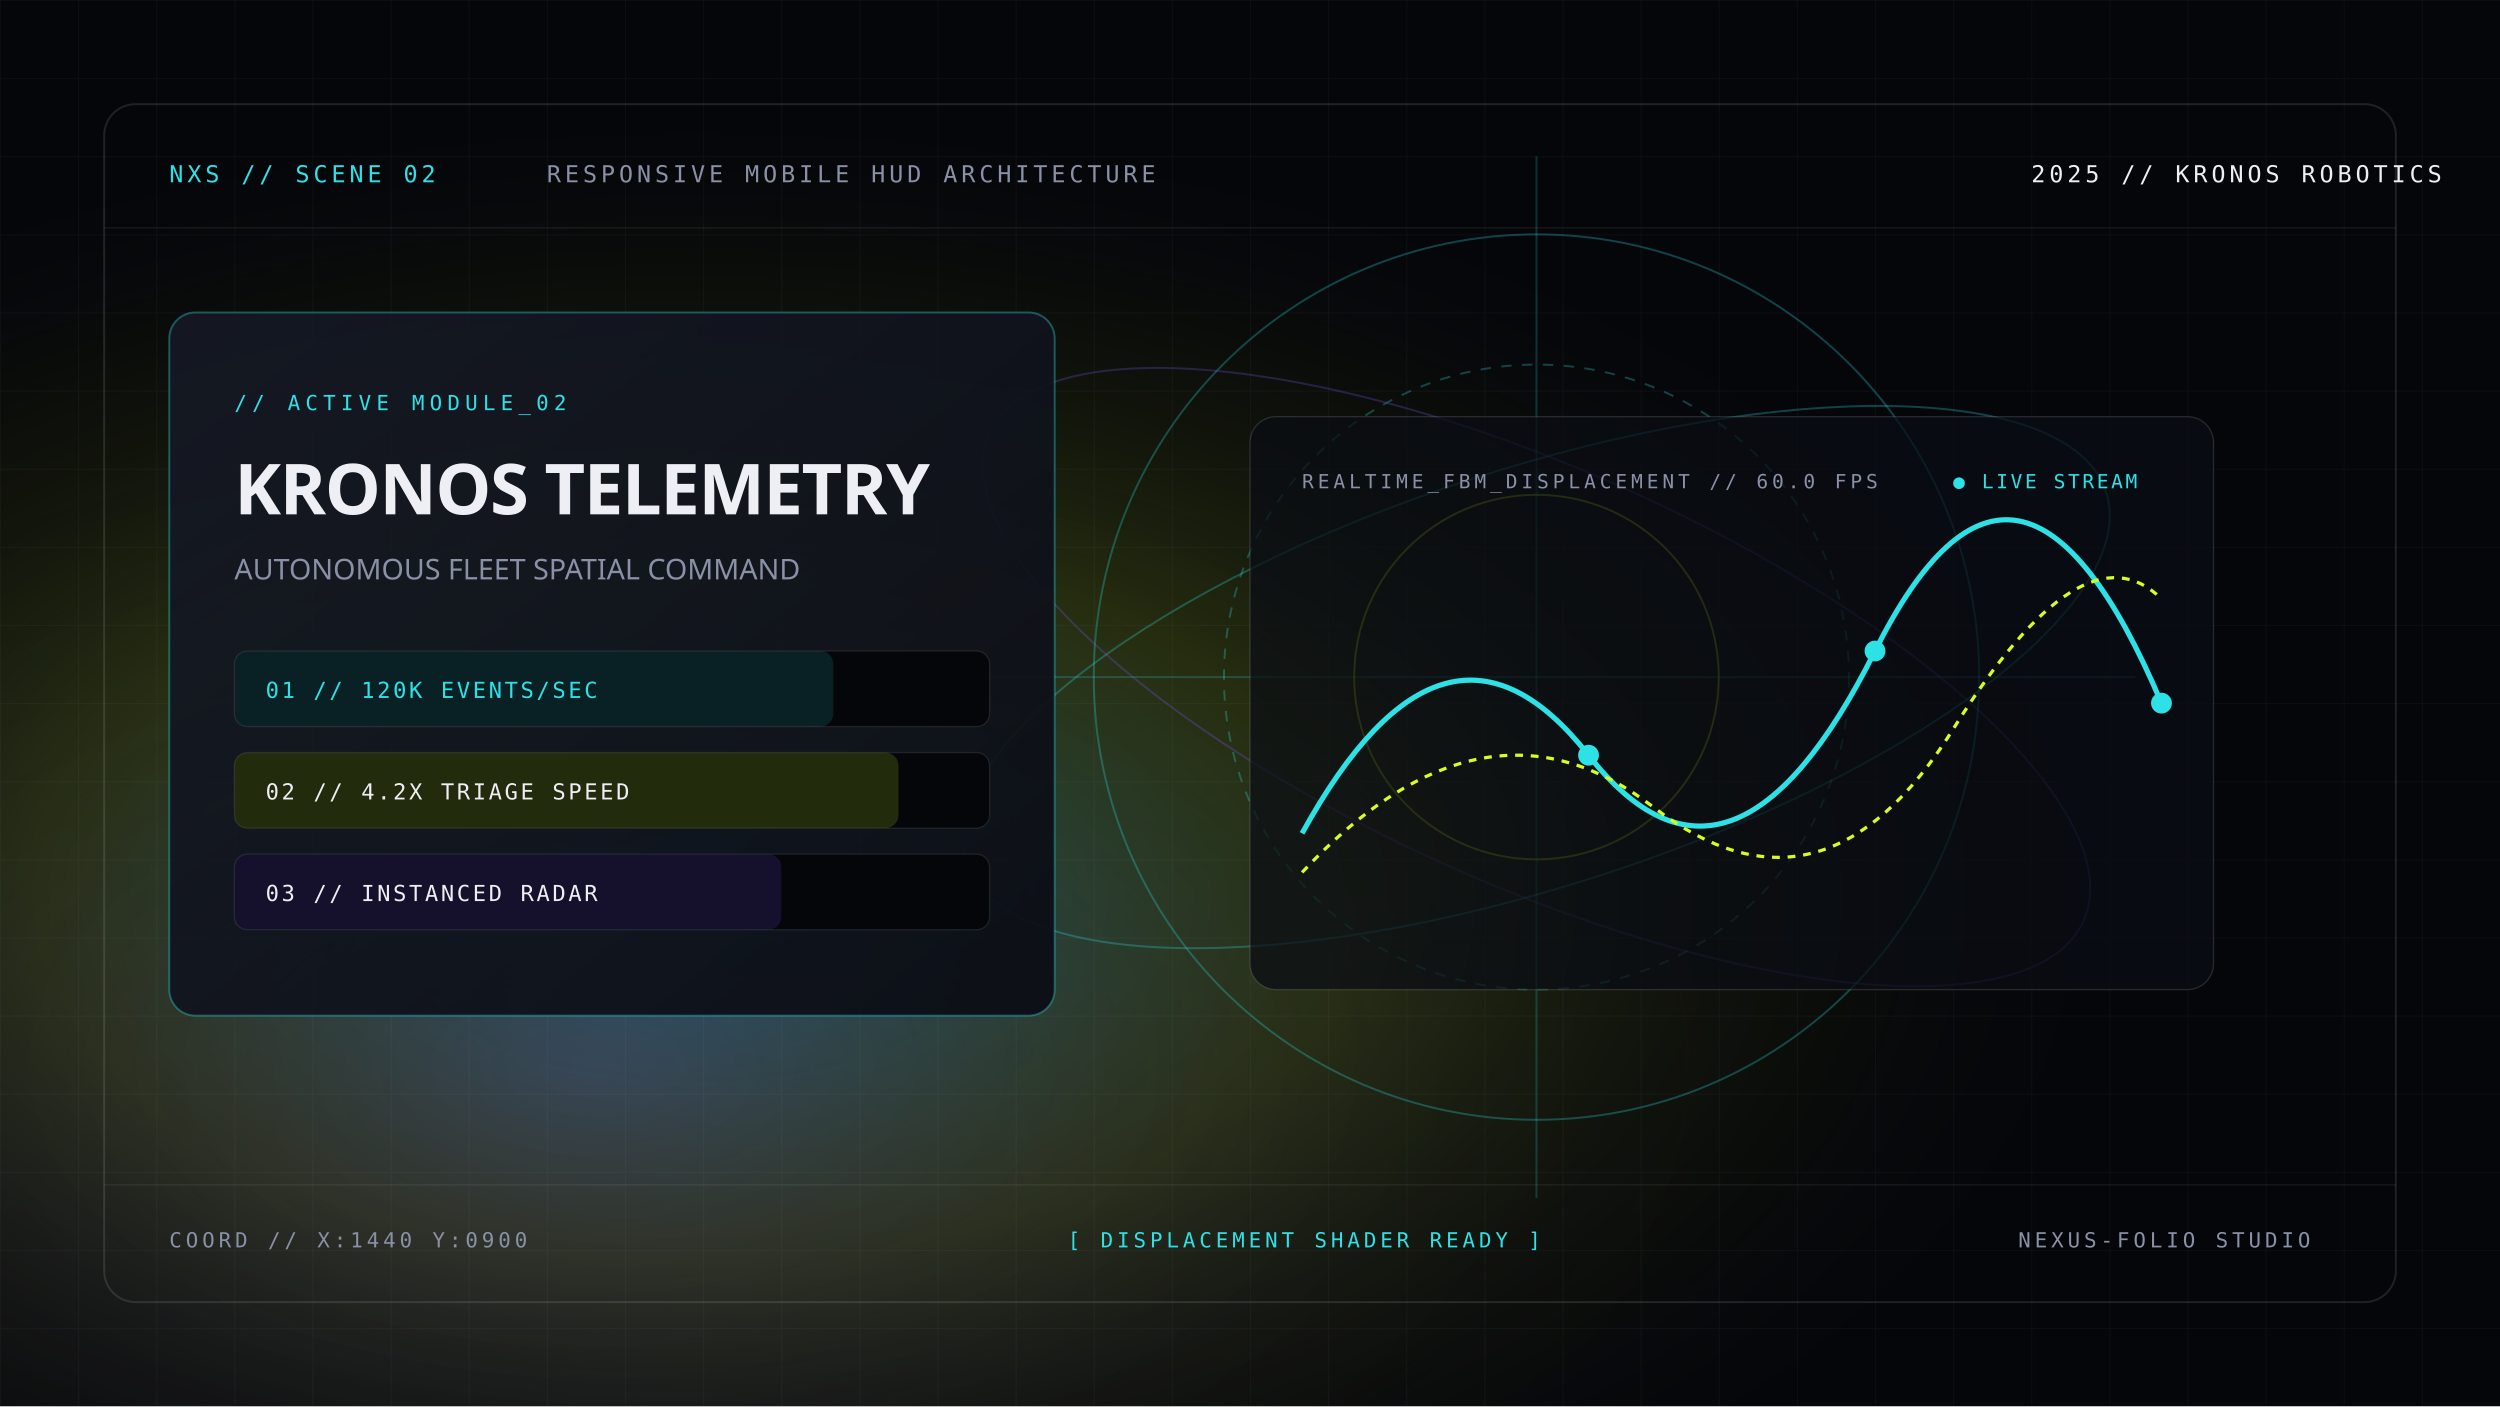
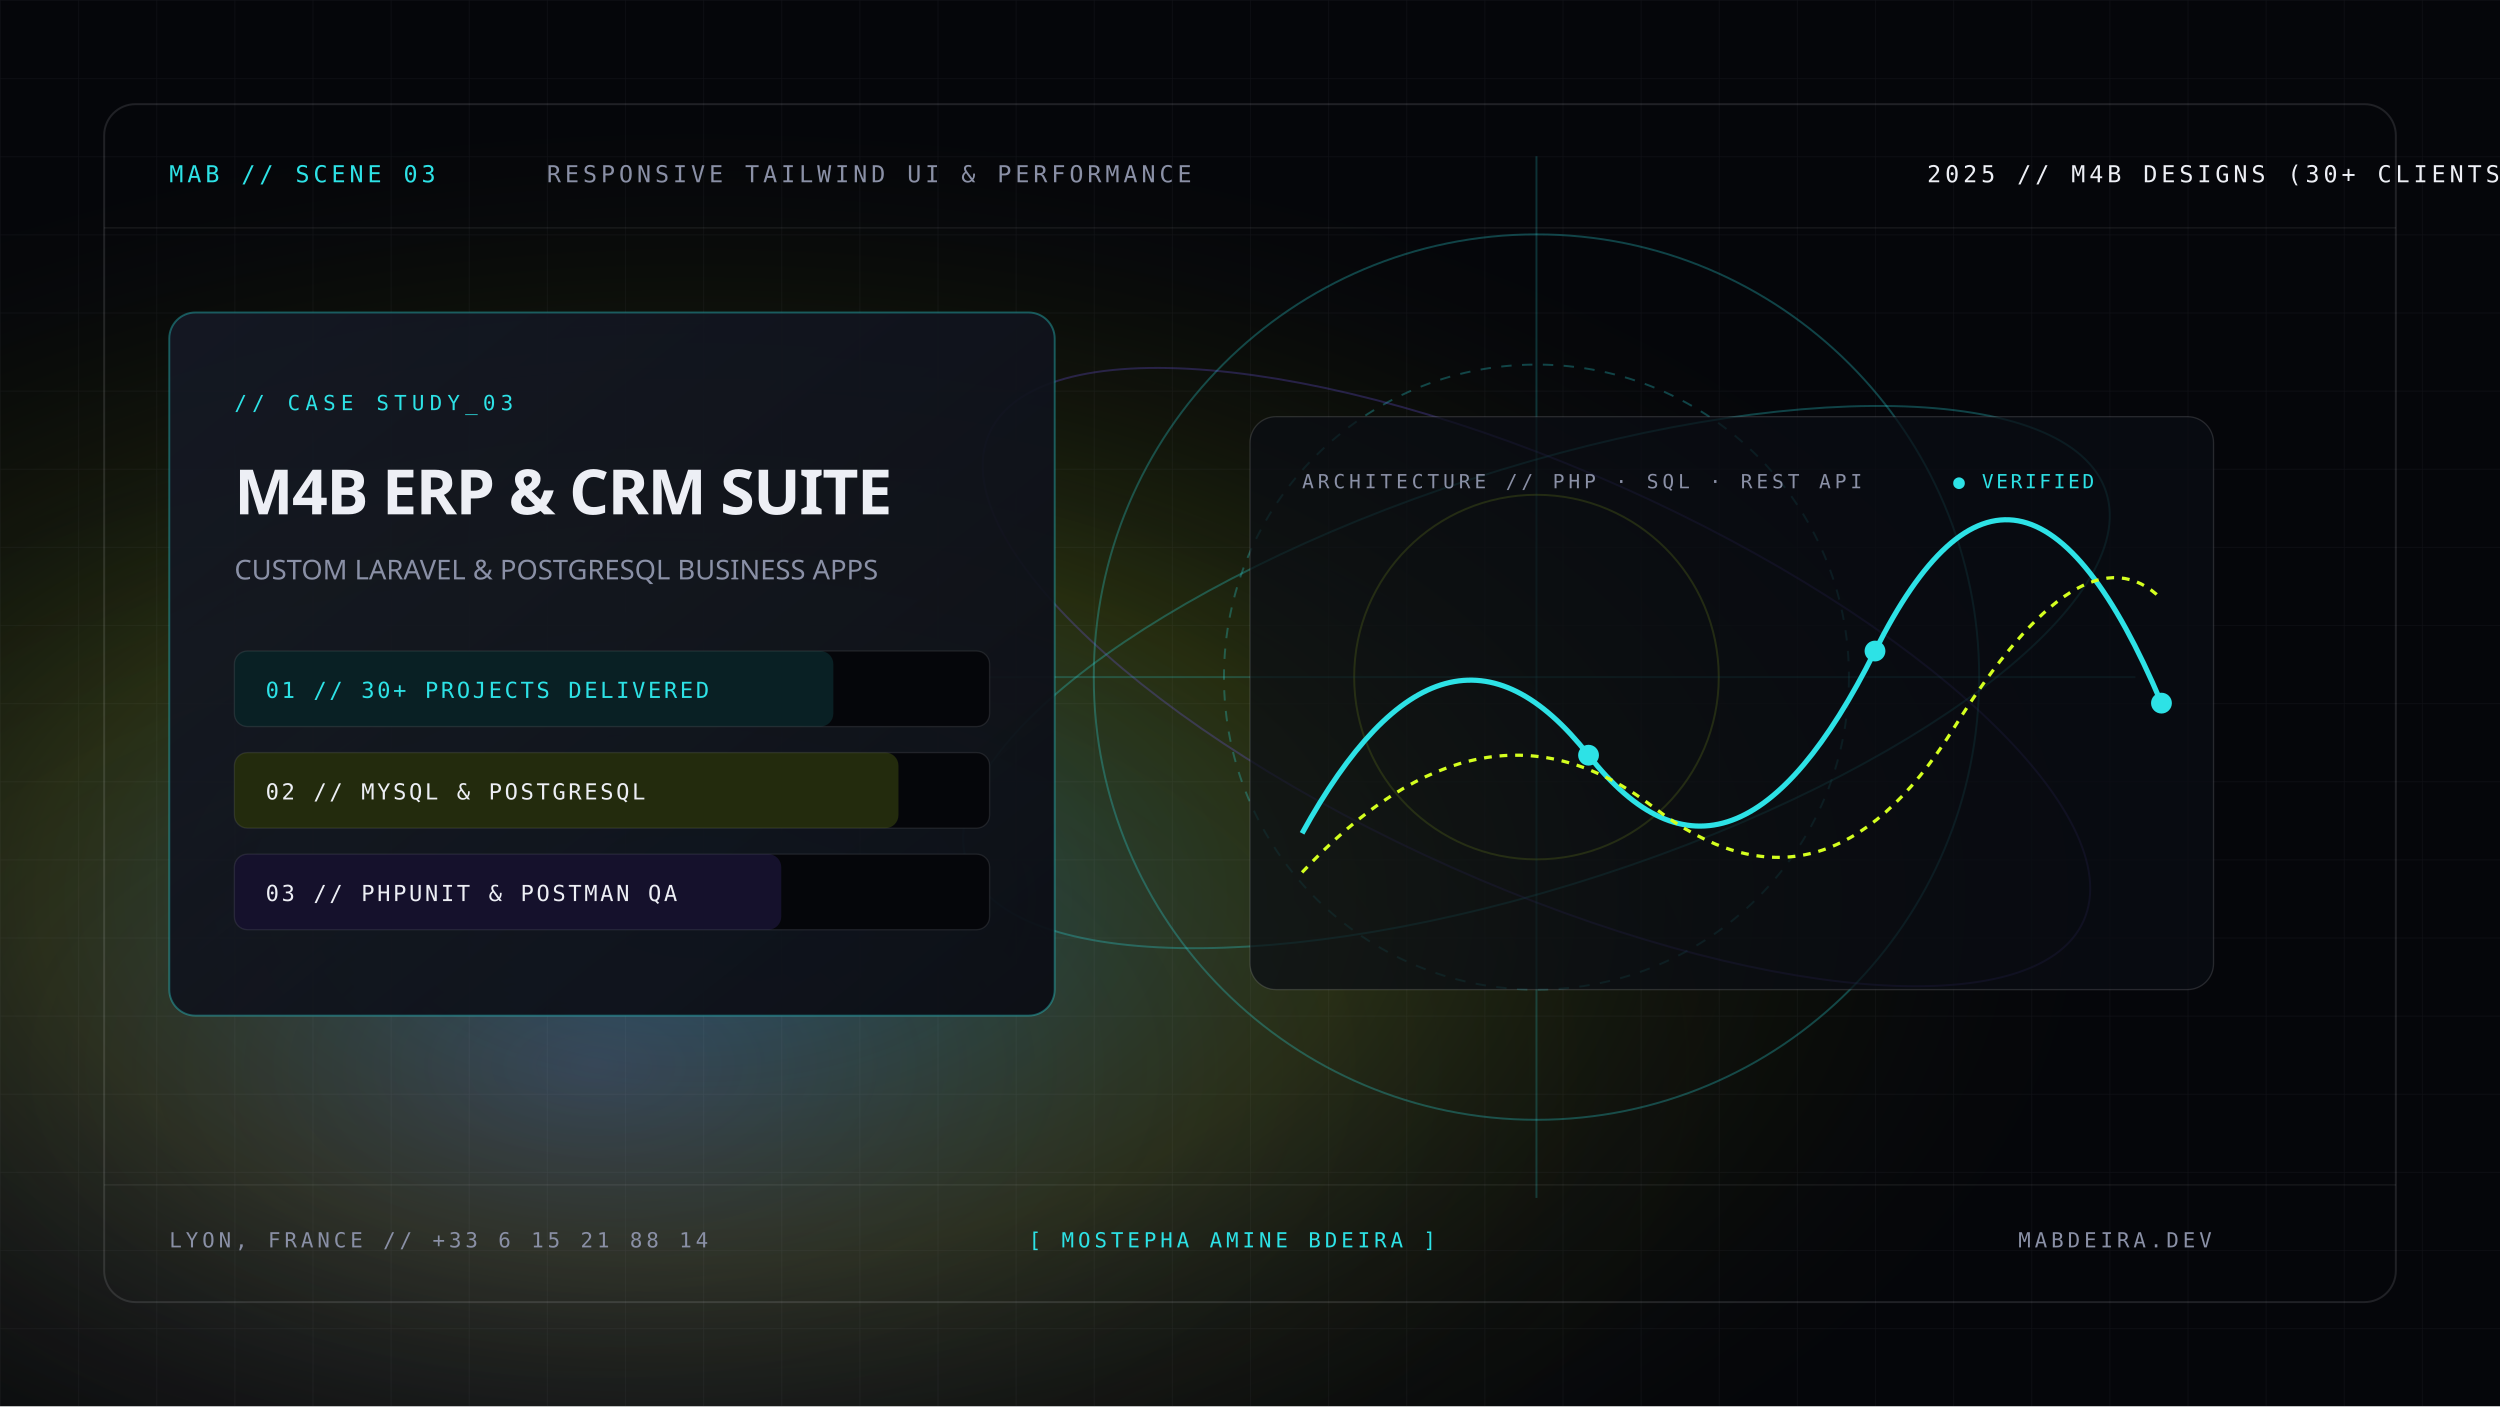
<svg xmlns="http://www.w3.org/2000/svg" viewBox="0 0 1920 1080" width="1920" height="1080">
  <defs>
-     <radialGradient id="glowA_02_detail-02" cx="28%" cy="64%" r="58%">
+     <radialGradient id="glowA_03_detail-02" cx="28%" cy="64%" r="58%">
      <stop offset="0%" stop-color="#2DE2E6" stop-opacity="0.34" />
      <stop offset="45%" stop-color="#D4FF1F" stop-opacity="0.16" />
      <stop offset="100%" stop-color="#05060A" stop-opacity="0" />
    </radialGradient>
-     <radialGradient id="glowB_02_detail-02" cx="24%" cy="76%" r="50%">
+     <radialGradient id="glowB_03_detail-02" cx="24%" cy="76%" r="50%">
      <stop offset="0%" stop-color="#7B5CFF" stop-opacity="0.22" />
      <stop offset="100%" stop-color="#05060A" stop-opacity="0" />
    </radialGradient>
-     <linearGradient id="panelGrad_02" x1="0%" y1="0%" x2="100%" y2="100%">
+     <linearGradient id="panelGrad_03" x1="0%" y1="0%" x2="100%" y2="100%">
      <stop offset="0%" stop-color="#151925" stop-opacity="0.9" />
      <stop offset="100%" stop-color="#0B0D14" stop-opacity="0.95" />
    </linearGradient>
-     <pattern id="grid_02" width="60" height="60" patternUnits="userSpaceOnUse">
+     <pattern id="grid_03" width="60" height="60" patternUnits="userSpaceOnUse">
      <path d="M 60 0 L 0 0 0 60" fill="none" stroke="#EDEFF5" stroke-width="1" stroke-opacity="0.05" />
    </pattern>
  </defs>
  <rect width="1920" height="1080" fill="#05060A" />
-   <rect width="1920" height="1080" fill="url(#glowA_02_detail-02)" />
-   <rect width="1920" height="1080" fill="url(#glowB_02_detail-02)" />
-   <rect width="1920" height="1080" fill="url(#grid_02)" />
+   <rect width="1920" height="1080" fill="url(#glowA_03_detail-02)" />
+   <rect width="1920" height="1080" fill="url(#glowB_03_detail-02)" />
+   <rect width="1920" height="1080" fill="url(#grid_03)" />
  <g stroke="#2DE2E6" stroke-opacity="0.28" fill="none" stroke-width="1.5">
    <circle cx="1180" cy="520" r="340" />
    <circle cx="1180" cy="520" r="240" stroke-dasharray="8 8" />
    <circle cx="1180" cy="520" r="140" stroke="#D4FF1F" stroke-opacity="0.45" />
    <ellipse cx="1180" cy="520" rx="460" ry="160" transform="rotate(-18 1180 520)" />
    <ellipse cx="1180" cy="520" rx="460" ry="160" transform="rotate(24 1180 520)" stroke="#7B5CFF" stroke-opacity="0.25" />
    <line x1="720" y1="520" x2="1640" y2="520" stroke-opacity="0.2" />
    <line x1="1180" y1="120" x2="1180" y2="920" stroke-opacity="0.2" />
  </g>
  <rect x="80" y="80" width="1760" height="920" rx="24" fill="none" stroke="#EDEFF5" stroke-opacity="0.12" stroke-width="1.5" />
  <g font-family="JetBrains Mono, monospace" font-size="18" fill="#8A90A6" letter-spacing="3">
-     <text x="130" y="140" fill="#2DE2E6">NXS // SCENE 02</text>
-     <text x="420" y="140">RESPONSIVE MOBILE HUD ARCHITECTURE</text>
-     <text x="1560" y="140" fill="#EDEFF5">2025 // KRONOS ROBOTICS</text>
+     <text x="130" y="140" fill="#2DE2E6">MAB // SCENE 03</text>
+     <text x="420" y="140">RESPONSIVE TAILWIND UI &amp; PERFORMANCE</text>
+     <text x="1480" y="140" fill="#EDEFF5">2025 // M4B DESIGNS (30+ CLIENTS)</text>
  </g>
  <line x1="80" y1="175" x2="1840" y2="175" stroke="#EDEFF5" stroke-opacity="0.08" />
-   <rect x="130" y="240" width="680" height="540" rx="20" fill="url(#panelGrad_02)" stroke="#2DE2E6" stroke-opacity="0.35" stroke-width="1.5" />
-   <text x="180" y="315" font-family="JetBrains Mono, monospace" font-size="16" fill="#2DE2E6" letter-spacing="4">// ACTIVE MODULE_02</text>
-   <text x="180" y="395" font-family="Unbounded, Syne, sans-serif" font-weight="800" font-size="54" fill="#EDEFF5" letter-spacing="-1">KRONOS TELEMETRY</text>
-   <text x="180" y="445" font-family="Inter Tight, sans-serif" font-size="22" fill="#8A90A6">AUTONOMOUS FLEET SPATIAL COMMAND</text>
+   <rect x="130" y="240" width="680" height="540" rx="20" fill="url(#panelGrad_03)" stroke="#2DE2E6" stroke-opacity="0.35" stroke-width="1.5" />
+   <text x="180" y="315" font-family="JetBrains Mono, monospace" font-size="16" fill="#2DE2E6" letter-spacing="4">// CASE STUDY_03</text>
+   <text x="180" y="395" font-family="Unbounded, Syne, sans-serif" font-weight="800" font-size="48" fill="#EDEFF5" letter-spacing="-1">M4B ERP &amp; CRM SUITE</text>
+   <text x="180" y="445" font-family="Inter Tight, sans-serif" font-size="21" fill="#8A90A6">CUSTOM LARAVEL &amp; POSTGRESQL BUSINESS APPS</text>
  <g transform="translate(180, 500)">
    <rect x="0" y="0" width="580" height="58" rx="10" fill="#05060A" stroke="#EDEFF5" stroke-opacity="0.1" />
    <rect x="0" y="0" width="460" height="58" rx="10" fill="#2DE2E6" fill-opacity="0.12" />
-     <text x="24" y="36" font-family="JetBrains Mono, monospace" font-size="17" fill="#2DE2E6" letter-spacing="2">01 // 120K EVENTS/SEC</text>
+     <text x="24" y="36" font-family="JetBrains Mono, monospace" font-size="17" fill="#2DE2E6" letter-spacing="2">01 // 30+ PROJECTS DELIVERED</text>
    <rect x="0" y="78" width="580" height="58" rx="10" fill="#05060A" stroke="#EDEFF5" stroke-opacity="0.1" />
    <rect x="0" y="78" width="510" height="58" rx="10" fill="#D4FF1F" fill-opacity="0.15" />
-     <text x="24" y="114" font-family="JetBrains Mono, monospace" font-size="17" fill="#EDEFF5" letter-spacing="2">02 // 4.2X TRIAGE SPEED</text>
+     <text x="24" y="114" font-family="JetBrains Mono, monospace" font-size="17" fill="#EDEFF5" letter-spacing="2">02 // MYSQL &amp; POSTGRESQL</text>
    <rect x="0" y="156" width="580" height="58" rx="10" fill="#05060A" stroke="#EDEFF5" stroke-opacity="0.1" />
    <rect x="0" y="156" width="420" height="58" rx="10" fill="#7B5CFF" fill-opacity="0.14" />
-     <text x="24" y="192" font-family="JetBrains Mono, monospace" font-size="17" fill="#EDEFF5" letter-spacing="2">03 // INSTANCED RADAR</text>
+     <text x="24" y="192" font-family="JetBrains Mono, monospace" font-size="17" fill="#EDEFF5" letter-spacing="2">03 // PHPUNIT &amp; POSTMAN QA</text>
  </g>
  <g transform="translate(960, 320)">
    <rect x="0" y="0" width="740" height="440" rx="20" fill="#0B0D14" fill-opacity="0.72" stroke="#EDEFF5" stroke-opacity="0.14" />
    <path d="M 40 320 Q 150 120, 260 260 T 480 180 T 700 220" fill="none" stroke="#2DE2E6" stroke-width="4" />
    <path d="M 40 350 Q 180 200, 310 300 T 540 240 T 700 140" fill="none" stroke="#D4FF1F" stroke-width="2.5" stroke-dasharray="6 6" />
    <circle cx="260" cy="260" r="8" fill="#2DE2E6" />
    <circle cx="480" cy="180" r="8" fill="#2DE2E6" />
    <circle cx="700" cy="220" r="8" fill="#2DE2E6" />
-     <text x="40" y="55" font-family="JetBrains Mono, monospace" font-size="15" fill="#8A90A6" letter-spacing="3">REALTIME_FBM_DISPLACEMENT // 60.0 FPS</text>
-     <text x="540" y="55" font-family="JetBrains Mono, monospace" font-size="15" fill="#2DE2E6" letter-spacing="2">● LIVE STREAM</text>
+     <text x="40" y="55" font-family="JetBrains Mono, monospace" font-size="15" fill="#8A90A6" letter-spacing="3">ARCHITECTURE // PHP · SQL · REST API</text>
+     <text x="540" y="55" font-family="JetBrains Mono, monospace" font-size="15" fill="#2DE2E6" letter-spacing="2">● VERIFIED</text>
  </g>
  <line x1="80" y1="910" x2="1840" y2="910" stroke="#EDEFF5" stroke-opacity="0.08" />
  <g font-family="JetBrains Mono, monospace" font-size="16" fill="#8A90A6" letter-spacing="3">
-     <text x="130" y="958">COORD // X:1440 Y:0900</text>
-     <text x="820" y="958" fill="#2DE2E6">[ DISPLACEMENT SHADER READY ]</text>
-     <text x="1550" y="958">NEXUS-FOLIO STUDIO</text>
+     <text x="130" y="958">LYON, FRANCE // +33 6 15 21 88 14</text>
+     <text x="790" y="958" fill="#2DE2E6">[ MOSTEPHA AMINE BDEIRA ]</text>
+     <text x="1550" y="958">MABDEIRA.DEV</text>
  </g>
</svg>
